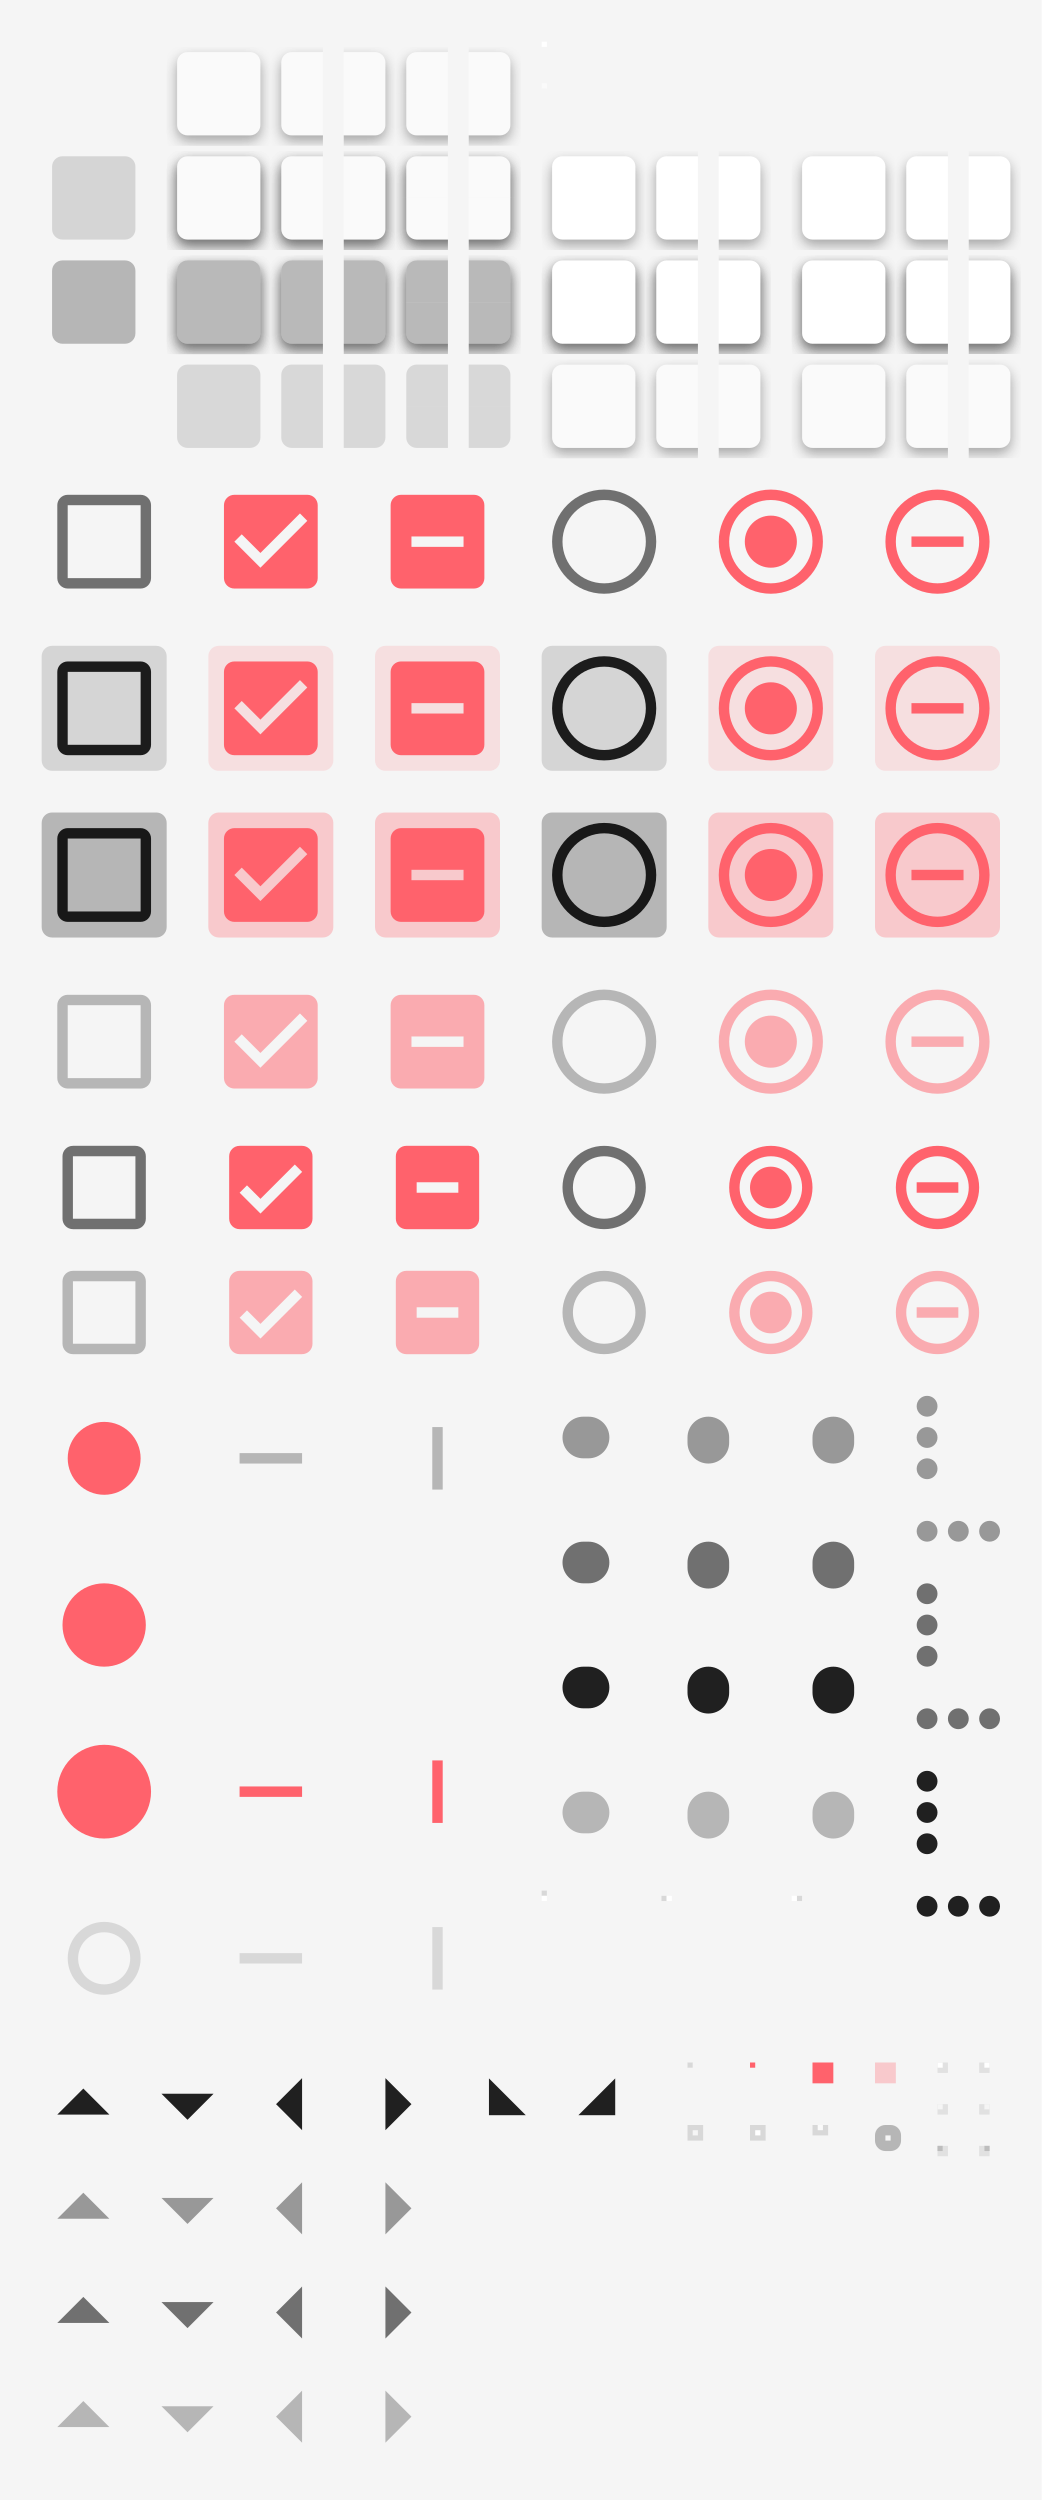
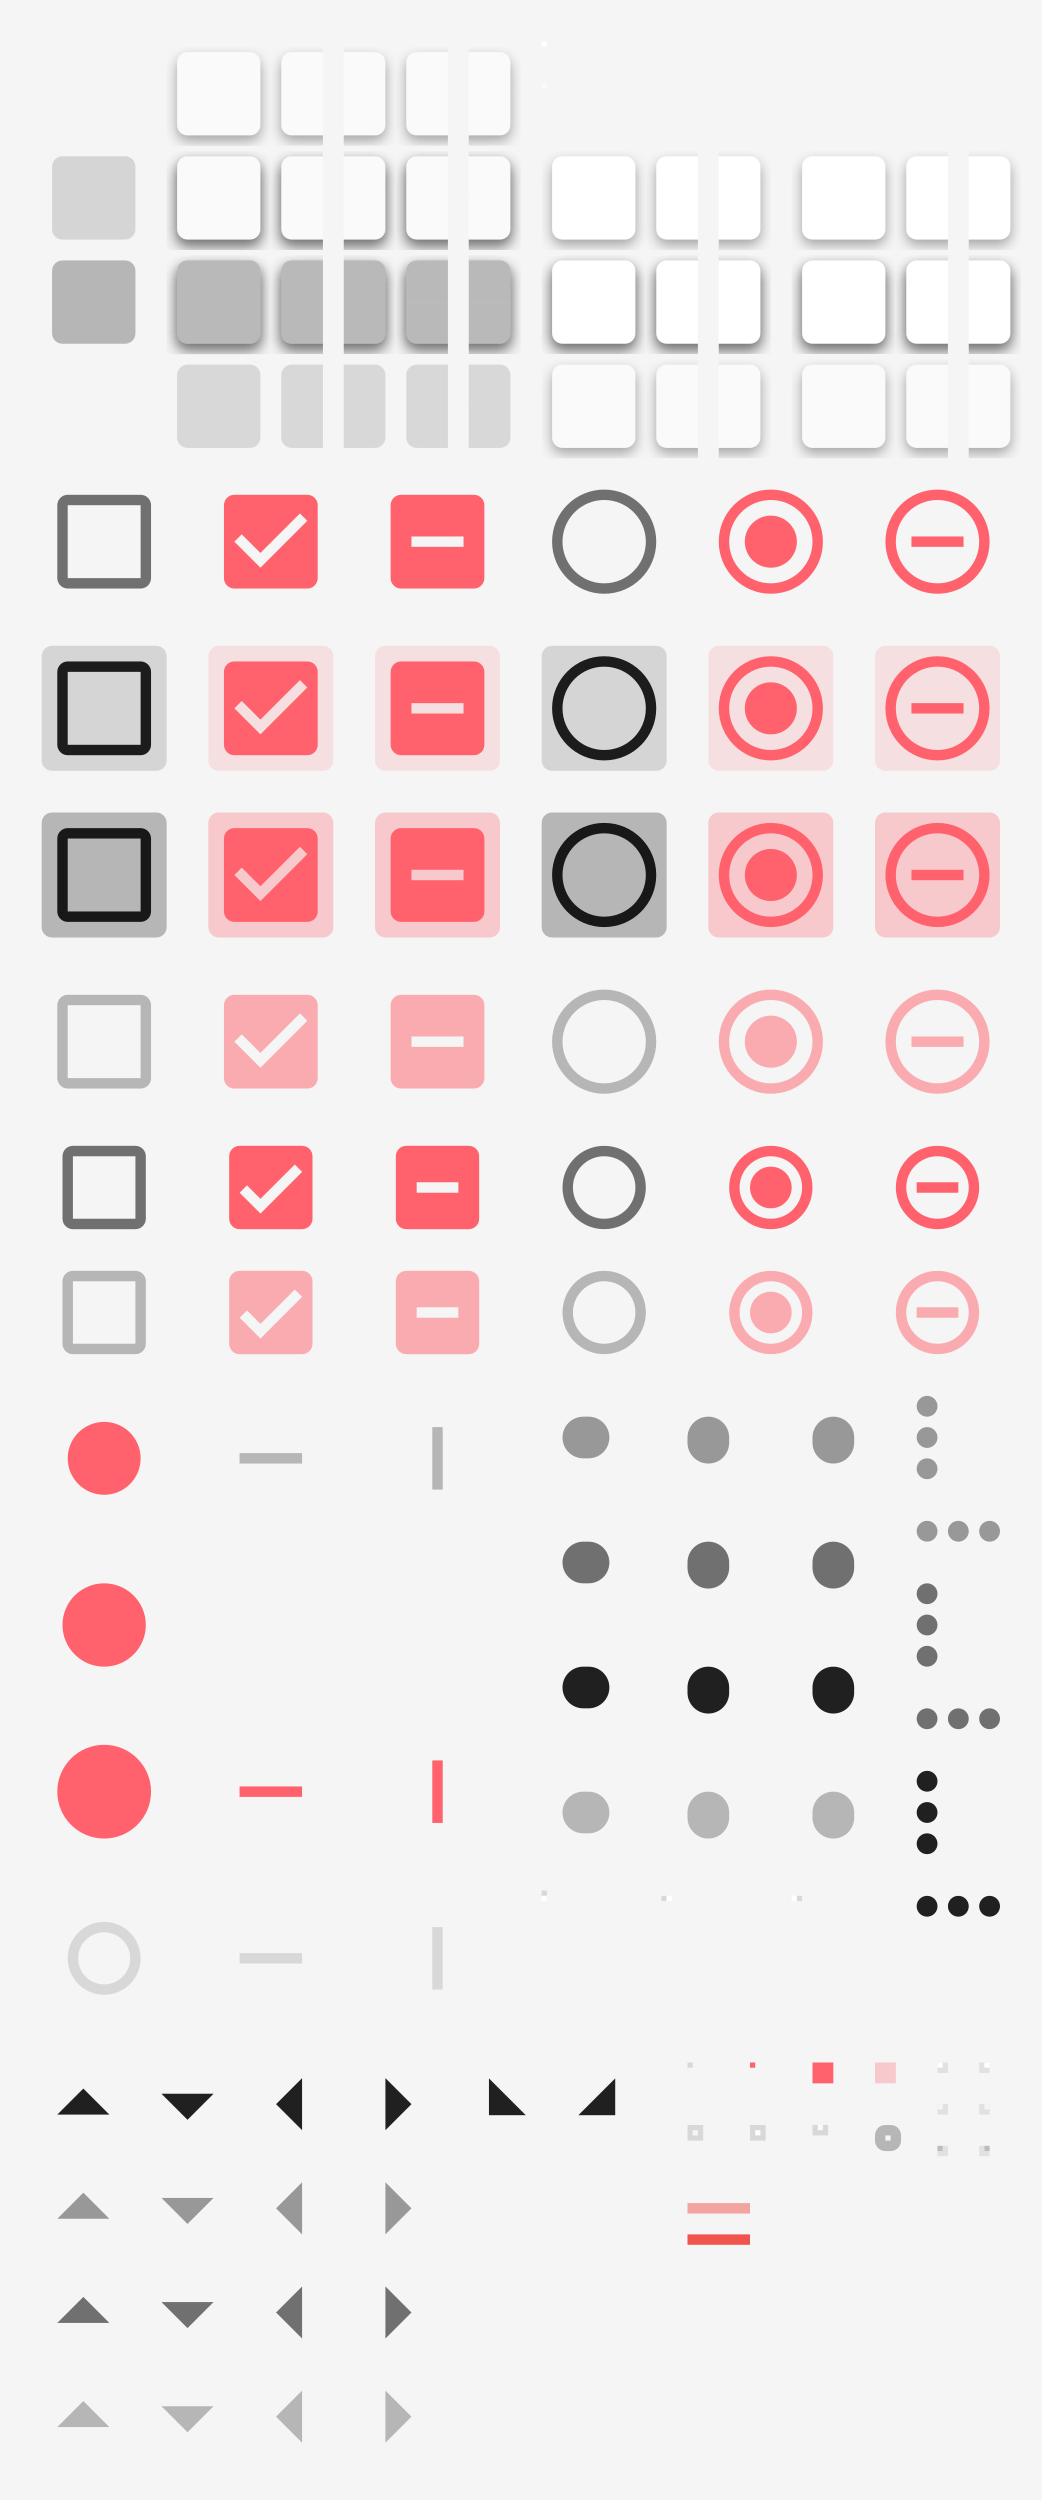
<svg xmlns="http://www.w3.org/2000/svg" xmlns:xlink="http://www.w3.org/1999/xlink" width="200" height="480" viewBox="0 0 200 480" version="1.1" id="svg571">
  <rect width="200" height="480" fill="url(#color-bg)" id="rect6" />
  <defs id="defs418">
    <linearGradient id="color-fg">
      <stop stop-color="#000000" stop-opacity="0.87" id="stop8" />
    </linearGradient>
    <linearGradient id="color-fg-disabled">
      <stop stop-color="#000000" stop-opacity="0.38" id="stop11" />
    </linearGradient>
    <linearGradient id="color-fg-secondary">
      <stop stop-color="#000000" stop-opacity="0.54" id="stop14" />
    </linearGradient>
    <linearGradient id="color-fg-secondary-disabled">
      <stop stop-color="#000000" stop-opacity="0.26" id="stop17" />
    </linearGradient>
    <linearGradient id="color-divider">
      <stop stop-color="#000000" stop-opacity="0.12" id="stop20" />
    </linearGradient>
    <linearGradient id="color-primary">
      <stop stop-color="#FF626C" id="stop23" />
    </linearGradient>
    <linearGradient id="color-accent">
      <stop stop-color="#FF626C" id="stop26" />
    </linearGradient>
    <linearGradient id="color-accent-insensitive">
      <stop stop-color="#FF626C" stop-opacity="0.5" id="stop29" />
    </linearGradient>
    <linearGradient id="color-bg">
      <stop stop-color="#F5F5F5" id="stop32" />
    </linearGradient>
    <linearGradient id="color-bg-lighter">
      <stop stop-color="#FAFAFA" id="stop35" />
    </linearGradient>
    <linearGradient id="color-base">
      <stop stop-color="#FFFFFF" id="stop38" />
    </linearGradient>
    <linearGradient id="color-base-alt">
      <stop stop-color="#FAFAFA" id="stop41" />
    </linearGradient>
    <linearGradient id="color-border">
      <stop stop-color="#000000" stop-opacity="0.12" id="stop44" />
    </linearGradient>
    <filter id="1" color-interpolation-filters="sRGB" x="0" y="0" width="1" height="1">
      <feFlood flood-color="#000000" flood-opacity="0.12" result="flood" id="feFlood47" />
      <feComposite operator="in" in="flood" in2="SourceGraphic" result="composite1" id="feComposite49" />
      <feGaussianBlur stdDeviation="1.5" in="composite1" result="blur" id="feGaussianBlur51" />
      <feOffset dx="0" dy="1" result="offset" id="feOffset53" />
      <feComposite in="SourceGraphic" in2="offset" result="fbSourceGraphic" id="feComposite55" />
      <feFlood flood-color="#000000" flood-opacity="0.24" result="flood" id="feFlood57" />
      <feComposite operator="in" in="flood" in2="fbSourceGraphic" result="composite1" id="feComposite59" />
      <feGaussianBlur stdDeviation="1" in="composite1" result="blur" id="feGaussianBlur61" />
      <feOffset dx="0" dy="1" result="offset" id="feOffset63" />
      <feComposite in="fbSourceGraphic" in2="offset" result="composite2" id="feComposite65" />
    </filter>
    <rect id="1x1" width="1" height="1" />
    <rect id="2x2" width="2" height="2" />
    <rect id="4x4" width="4" height="4" />
    <rect id="16x16" width="16" height="16" opacity="0" />
    <rect id="17x17" width="17" height="17" opacity="0" />
    <rect id="24x24" width="24" height="24" opacity="0" />
    <clipPath id="left">
      <rect width="10" height="20" id="rect74" />
    </clipPath>
    <clipPath id="right">
      <rect width="10" height="20" x="10" id="rect77" />
    </clipPath>
    <clipPath id="left-top">
      <rect width="10" height="10" id="rect80" />
    </clipPath>
    <clipPath id="left-bottom">
      <rect width="10" height="10" y="10" id="rect83" />
    </clipPath>
    <clipPath id="right-top">
      <rect width="10" height="10" x="10" id="rect86" />
    </clipPath>
    <clipPath id="right-bottom">
      <rect width="10" height="10" x="10" y="10" id="rect89" />
    </clipPath>
    <g id="base-box">
      <rect width="20" height="20" opacity="0" id="rect92" />
      <rect x="2" y="2" width="16" height="16" rx="2" ry="2" id="rect94" />
    </g>
    <use xlink:href="#base-box" id="base-flat-button" fill="url(#color-fg)" opacity="0" />
    <use xlink:href="#base-box" id="base-flat-button-hover" fill="url(#color-fg)" opacity="0.15" />
    <use xlink:href="#base-box" id="base-flat-button-active" fill="url(#color-fg)" opacity="0.3" />
    <use xlink:href="#base-box" id="base-flat-button-insensitive" fill="url(#color-fg)" opacity="0" />
    <use xlink:href="#base-box" id="base-button" fill="url(#color-bg-lighter)" filter="url(#1)" />
    <use xlink:href="#base-button" id="base-button-hover" filter="url(#1)" />
    <g id="base-button-active">
      <use xlink:href="#base-button-hover" id="use103" />
      <use xlink:href="#base-flat-button-active" id="use105" />
    </g>
    <use xlink:href="#base-box" id="base-button-insensitive" fill="url(#color-divider)" />
    <use xlink:href="#1x1" id="base-entry-background" fill="url(#color-base)" />
    <use xlink:href="#1x1" id="base-entry-background-insensitive" fill="url(#color-base-alt)" />
    <use xlink:href="#base-box" id="base-entry-box" fill="url(#color-base)" filter="url(#1)" />
    <use xlink:href="#base-entry-box" id="base-entry-box-active" filter="url(#1)" />
    <use xlink:href="#base-box" id="base-entry-box-insensitive" fill="url(#color-base-alt)" filter="url(#1)" />
    <rect id="background-fill" width="20" height="20" />
    <g id="base-entry">
      <use xlink:href="#background-fill" id="use115" />
      <use xlink:href="#base-entry-box" id="use117" />
    </g>
    <g id="base-entry-active">
      <use xlink:href="#background-fill" id="use120" />
      <use xlink:href="#base-entry-box-active" id="use122" />
    </g>
    <g id="base-entry-insensitive">
      <use xlink:href="#background-fill" id="use125" />
      <use xlink:href="#base-entry-box-insensitive" id="use127" />
    </g>
    <use clip-path="url(#left)" xlink:href="#base-button" id="base-combo-rtl-button" />
    <use clip-path="url(#left)" xlink:href="#base-button-hover" id="base-combo-rtl-button-hover" />
    <use clip-path="url(#left)" xlink:href="#base-button-active" id="base-combo-rtl-button-active" />
    <use clip-path="url(#left)" xlink:href="#base-button-insensitive" id="base-combo-rtl-button-insensitive" />
    <use clip-path="url(#right)" xlink:href="#base-button" id="base-combo-ltr-button" />
    <use clip-path="url(#right)" xlink:href="#base-button-hover" id="base-combo-ltr-button-hover" />
    <use clip-path="url(#right)" xlink:href="#base-button-active" id="base-combo-ltr-button-active" />
    <use clip-path="url(#right)" xlink:href="#base-button-insensitive" id="base-combo-ltr-button-insensitive" />
    <use clip-path="url(#left-top)" xlink:href="#base-button" id="base-spin-rtl-up" />
    <use clip-path="url(#left-top)" xlink:href="#base-button-hover" id="base-spin-rtl-up-hover" />
    <use clip-path="url(#left-top)" xlink:href="#base-button-active" id="base-spin-rtl-up-active" />
    <use clip-path="url(#left-top)" xlink:href="#base-button-insensitive" id="base-spin-rtl-up-insensitive" />
    <use clip-path="url(#left-bottom)" xlink:href="#base-button" id="base-spin-rtl-down" />
    <use clip-path="url(#left-bottom)" xlink:href="#base-button-hover" id="base-spin-rtl-down-hover" />
    <use clip-path="url(#left-bottom)" xlink:href="#base-button-active" id="base-spin-rtl-down-active" />
    <use clip-path="url(#left-bottom)" xlink:href="#base-button-insensitive" id="base-spin-rtl-down-insensitive" />
    <use clip-path="url(#right-top)" xlink:href="#base-button" id="base-spin-ltr-up" />
    <use clip-path="url(#right-top)" xlink:href="#base-button-hover" id="base-spin-ltr-up-hover" />
    <use clip-path="url(#right-top)" xlink:href="#base-button-active" id="base-spin-ltr-up-active" />
    <use clip-path="url(#right-top)" xlink:href="#base-button-insensitive" id="base-spin-ltr-up-insensitive" />
    <use clip-path="url(#right-bottom)" xlink:href="#base-button" id="base-spin-ltr-down" />
    <use clip-path="url(#right-bottom)" xlink:href="#base-button-hover" id="base-spin-ltr-down-hover" />
    <use clip-path="url(#right-bottom)" xlink:href="#base-button-active" id="base-spin-ltr-down-active" />
    <use clip-path="url(#right-bottom)" xlink:href="#base-button-insensitive" id="base-spin-ltr-down-insensitive" />
    <use clip-path="url(#left)" xlink:href="#base-entry" id="base-combo-ltr-entry" />
    <use clip-path="url(#left)" xlink:href="#base-entry-active" id="base-combo-ltr-entry-active" />
    <use clip-path="url(#left)" xlink:href="#base-entry-insensitive" id="base-combo-ltr-entry-insensitive" />
    <use clip-path="url(#right)" xlink:href="#base-entry" id="base-combo-rtl-entry" />
    <use clip-path="url(#right)" xlink:href="#base-entry-active" id="base-combo-rtl-entry-active" />
    <use clip-path="url(#right)" xlink:href="#base-entry-insensitive" id="base-combo-rtl-entry-insensitive" />
    <path id="checkbox-unchecked-path" d="M19 5v14H5V5h14m0-2H5c-1.1 0-2 .9-2 2v14c0 1.1.9 2 2 2h14c1.1 0 2-.9 2-2V5c0-1.1-.9-2-2-2z" />
    <path id="checkbox-checked-path" d="M19 3H5c-1.11 0-2 .9-2 2v14c0 1.1.89 2 2 2h14c1.11 0 2-.9 2-2V5c0-1.1-.89-2-2-2zm-9 14l-5-5 1.41-1.41L10 14.17l7.59-7.59L19 8l-9 9z" />
    <path id="checkbox-mixed-path" d="M19 3H5c-1.1 0-2 .9-2 2v14c0 1.1.9 2 2 2h14c1.1 0 2-.9 2-2V5c0-1.1-.9-2-2-2zm-2 10H7v-2h10v2z" />
    <path id="radio-unchecked-path" d="M12 2C6.48 2 2 6.48 2 12s4.48 10 10 10 10-4.48 10-10S17.52 2 12 2zm0 18c-4.42 0-8-3.58-8-8s3.58-8 8-8 8 3.58 8 8-3.58 8-8 8z" />
    <path id="radio-checked-path" d="M12 7c-2.76 0-5 2.24-5 5s2.24 5 5 5 5-2.24 5-5-2.24-5-5-5zm0-5C6.48 2 2 6.48 2 12s4.48 10 10 10 10-4.48 10-10S17.52 2 12 2zm0 18c-4.42 0-8-3.58-8-8s3.58-8 8-8 8 3.58 8 8-3.58 8-8 8z" />
    <path id="radio-mixed-path" d="m12 2c-5.52 0-10 4.48-10 10s4.48 10 10 10 10-4.48 10-10-4.48-10-10-10zm0 2c4.42 0 8 3.58 8 8s-3.58 8-8 8-8-3.58-8-8 3.58-8 8-8zm-5 7v2h10v-2h-10z" />
    <path id="menu-checkbox-unchecked-path" d="m2 0a2 2 0 0 0 -2 2v12a2 2 0 0 0 2 2h12a2 2 0 0 0 2 -2v-12a2 2 0 0 0 -2 -2h-12zm0 2h12v12h-12v-12z" />
    <path id="menu-checkbox-checked-path" d="m2 0a2 2 0 0 0 -2 2v12a2 2 0 0 0 2 2h12a2 2 0 0 0 2 -2v-12a2 2 0 0 0 -2 -2h-12zm10.6 3.59l1.41 1.41-8 8-4-4 1.41-1.41 2.59 2.59 6.59-6.59z" />
    <path id="menu-checkbox-mixed-path" d="m2 0a2 2 0 0 0 -2 2v12a2 2 0 0 0 2 2h12a2 2 0 0 0 2 -2v-12a2 2 0 0 0 -2 -2h-12zm2 7h8v2h-8v-2z" />
    <path id="menu-radio-unchecked-path" d="m8 0a8 8 0 0 0 -8 8 8 8 0 0 0 8 8 8 8 0 0 0 8 -8 8 8 0 0 0 -8 -8zm0 2a6 6 0 0 1 6 6 6 6 0 0 1 -6 6 6 6 0 0 1 -6 -6 6 6 0 0 1 6 -6z" />
    <path id="menu-radio-checked-path" d="m8 0a8 8 0 0 0 -8 8 8 8 0 0 0 8 8 8 8 0 0 0 8 -8 8 8 0 0 0 -8 -8zm0 2a6 6 0 0 1 6 6 6 6 0 0 1 -6 6 6 6 0 0 1 -6 -6 6 6 0 0 1 6 -6zm0 2a4 4 0 0 0 -4 4 4 4 0 0 0 4 4 4 4 0 0 0 4 -4 4 4 0 0 0 -4 -4z" />
    <path id="menu-radio-mixed-path" d="m8 0a8 8 0 0 0 -8 8 8 8 0 0 0 8 8 8 8 0 0 0 8 -8 8 8 0 0 0 -8 -8zm0 2a6 6 0 0 1 6 6 6 6 0 0 1 -6 6 6 6 0 0 1 -6 -6 6 6 0 0 1 6 -6zm-4 5v2h8v-2h-8z" />
    <rect id="button-fill" width="24" height="24" rx="2" ry="2" />
    <g id="base-checkbox-unchecked">
      <use xlink:href="#button-fill" opacity="0" id="use173" />
      <use xlink:href="#checkbox-unchecked-path" id="use175" />
    </g>
    <g id="base-checkbox-unchecked-hover">
      <use xlink:href="#button-fill" opacity="0.15" id="use178" />
      <use xlink:href="#checkbox-unchecked-path" id="use180" />
    </g>
    <g id="base-checkbox-unchecked-active">
      <use xlink:href="#button-fill" opacity="0.3" id="use183" />
      <use xlink:href="#checkbox-unchecked-path" id="use185" />
    </g>
    <g id="base-checkbox-checked">
      <use xlink:href="#button-fill" opacity="0" id="use188" />
      <use xlink:href="#checkbox-checked-path" id="use190" />
    </g>
    <g id="base-checkbox-checked-hover">
      <use xlink:href="#button-fill" opacity="0.15" id="use193" />
      <use xlink:href="#checkbox-checked-path" id="use195" />
    </g>
    <g id="base-checkbox-checked-active">
      <use xlink:href="#button-fill" opacity="0.3" id="use198" />
      <use xlink:href="#checkbox-checked-path" id="use200" />
    </g>
    <g id="base-checkbox-mixed">
      <use xlink:href="#button-fill" opacity="0" id="use203" />
      <use xlink:href="#checkbox-mixed-path" id="use205" />
    </g>
    <g id="base-checkbox-mixed-hover">
      <use xlink:href="#button-fill" opacity="0.15" id="use208" />
      <use xlink:href="#checkbox-mixed-path" id="use210" />
    </g>
    <g id="base-checkbox-mixed-active">
      <use xlink:href="#button-fill" opacity="0.3" id="use213" />
      <use xlink:href="#checkbox-mixed-path" id="use215" />
    </g>
    <g id="base-radio-unchecked">
      <use xlink:href="#button-fill" opacity="0" id="use218" />
      <use xlink:href="#radio-unchecked-path" id="use220" />
    </g>
    <g id="base-radio-unchecked-hover">
      <use xlink:href="#button-fill" opacity="0.15" id="use223" />
      <use xlink:href="#radio-unchecked-path" id="use225" />
    </g>
    <g id="base-radio-unchecked-active">
      <use xlink:href="#button-fill" opacity="0.3" id="use228" />
      <use xlink:href="#radio-unchecked-path" id="use230" />
    </g>
    <g id="base-radio-checked">
      <use xlink:href="#button-fill" opacity="0" id="use233" />
      <use xlink:href="#radio-checked-path" id="use235" />
    </g>
    <g id="base-radio-checked-hover">
      <use xlink:href="#button-fill" opacity="0.15" id="use238" />
      <use xlink:href="#radio-checked-path" id="use240" />
    </g>
    <g id="base-radio-checked-active">
      <use xlink:href="#button-fill" opacity="0.3" id="use243" />
      <use xlink:href="#radio-checked-path" id="use245" />
    </g>
    <g id="base-radio-mixed">
      <use xlink:href="#button-fill" opacity="0" id="use248" />
      <use xlink:href="#radio-mixed-path" id="use250" />
    </g>
    <g id="base-radio-mixed-hover">
      <use xlink:href="#button-fill" opacity="0.15" id="use253" />
      <use xlink:href="#radio-mixed-path" id="use255" />
    </g>
    <g id="base-radio-mixed-active">
      <use xlink:href="#button-fill" opacity="0.3" id="use258" />
      <use xlink:href="#radio-mixed-path" id="use260" />
    </g>
    <g id="base-menu-checkbox-unchecked">
      <use xlink:href="#16x16" id="use263" />
      <use xlink:href="#menu-checkbox-unchecked-path" id="use265" />
    </g>
    <g id="base-menu-checkbox-checked">
      <use xlink:href="#16x16" id="use268" />
      <use xlink:href="#menu-checkbox-checked-path" id="use270" />
    </g>
    <g id="base-menu-checkbox-mixed">
      <use xlink:href="#16x16" id="use273" />
      <use xlink:href="#menu-checkbox-mixed-path" id="use275" />
    </g>
    <g id="base-menu-radio-unchecked">
      <use xlink:href="#16x16" id="use278" />
      <use xlink:href="#menu-radio-unchecked-path" id="use280" />
    </g>
    <g id="base-menu-radio-checked">
      <use xlink:href="#16x16" id="use283" />
      <use xlink:href="#menu-radio-checked-path" id="use285" />
    </g>
    <g id="base-menu-radio-mixed">
      <use xlink:href="#16x16" id="use288" />
      <use xlink:href="#menu-radio-mixed-path" id="use290" />
    </g>
    <g id="base-scale-slider">
      <use xlink:href="#24x24" id="use293" />
      <circle cx="12" cy="12" r="7" fill="url(#color-accent)" id="circle295" />
    </g>
    <g id="base-scale-slider-hover">
      <use xlink:href="#24x24" id="use298" />
      <circle cx="12" cy="12" r="8" fill="url(#color-accent)" id="circle300" />
    </g>
    <g id="base-scale-slider-active">
      <use xlink:href="#24x24" id="use303" />
      <circle cx="12" cy="12" r="9" fill="url(#color-accent)" id="circle305" />
    </g>
    <g id="base-scale-slider-insensitive">
      <use xlink:href="#24x24" id="use308" />
      <circle cx="12" cy="12" r="7" fill="url(#color-bg)" id="circle310" />
      <circle cx="12" cy="12" r="6" fill="none" stroke="url(#color-divider)" stroke-width="2" id="circle312" />
    </g>
    <g id="base-scale-horz-trough">
      <use xlink:href="#24x24" id="use315" />
      <rect width="12" height="2" x="6" y="11" id="rect317" />
    </g>
    <g id="base-scale-vert-trough">
      <use xlink:href="#24x24" id="use320" />
      <rect width="2" height="12" x="11" y="6" id="rect322" />
    </g>
    <g id="base-scrollbar-horz-slider">
      <use xlink:href="#17x17" y="-1" id="use325" />
      <rect width="9" height="8" x="4" y="4" ry="4" id="rect327" />
    </g>
    <g id="base-scrollbar-horz-trough">
      <use xlink:href="#base-border" y="-1" id="use330" />
      <use xlink:href="#base-entry-background" id="use332" />
    </g>
    <use xlink:href="#base-scrollbar-horz-slider" id="base-scrollbar-vert-ltr-slider" transform="rotate(-90 8.5 8.5)" />
    <use xlink:href="#base-scrollbar-horz-trough" id="base-scrollbar-vert-ltr-trough" transform="rotate(-90 0.5 0.5)" />
    <use xlink:href="#base-scrollbar-horz-slider" id="base-scrollbar-vert-rtl-slider" transform="rotate(90 8 8)" />
    <use xlink:href="#base-scrollbar-horz-trough" id="base-scrollbar-vert-rtl-trough" transform="rotate(90 0.5 0.5)" />
    <g id="base-handle-horz">
      <circle cx="2" cy="2" r="2" id="circle339" />
      <circle cx="8" cy="2" r="2" id="circle341" />
      <circle cx="14" cy="2" r="2" id="circle343" />
    </g>
    <use xlink:href="#base-handle-horz" id="base-handle-vert" transform="rotate(90 2 2)" />
    <path id="pan-path" d="M 13,6 8,11 3,6 Z" />
    <g id="base-pan-down">
      <use xlink:href="#16x16" id="use348" />
      <use xlink:href="#pan-path" id="use350" />
    </g>
    <g id="base-pan-up">
      <use xlink:href="#16x16" id="use353" />
      <use xlink:href="#pan-path" transform="rotate(180 8 8)" id="use355" />
    </g>
    <g id="base-pan-left">
      <use xlink:href="#16x16" id="use358" />
      <use xlink:href="#pan-path" transform="rotate(90 8 8)" id="use360" />
    </g>
    <g id="base-pan-right">
      <use xlink:href="#16x16" id="use363" />
      <use xlink:href="#pan-path" transform="rotate(-90 8 8)" id="use365" />
    </g>
    <g id="base-pan-left-semi">
      <use xlink:href="#16x16" id="use368" />
      <use xlink:href="#pan-path" transform="rotate(45 8 8)" id="use370" />
    </g>
    <g id="base-pan-right-semi">
      <use xlink:href="#16x16" id="use373" />
      <use xlink:href="#pan-path" transform="rotate(-45 8 8)" id="use375" />
    </g>
    <use xlink:href="#1x1" id="base-border" fill="url(#color-border)" />
    <use xlink:href="#1x1" id="base-tab" fill="url(#color-primary)" />
    <use xlink:href="#4x4" id="base-progressbar-progress" fill="url(#color-primary)" />
    <g id="base-progressbar-trough">
      <use xlink:href="#4x4" fill="url(#color-bg)" id="use381" />
      <use xlink:href="#base-progressbar-progress" opacity="0.3" id="use383" />
    </g>
    <rect id="base-frame" x="0.5" y="0.5" width="2" height="2" fill="none" stroke="url(#color-border)" stroke-width="1" />
    <g id="base-frame-notebook">
      <rect width="3" height="3" fill="url(#color-border)" id="rect387" />
      <use xlink:href="#1x1" x="1" y="1" fill="url(#color-base)" id="use389" />
    </g>
    <g id="base-frame-inline">
      <rect width="3" height="2" fill="url(#color-border)" id="rect392" />
      <use xlink:href="#1x1" x="1" fill="url(#color-base-alt)" id="use394" />
    </g>
    <rect id="base-focus" x="1" y="1" width="3" height="3" rx="1" ry="1" fill="none" stroke="url(#color-fg)" stroke-width="2" opacity="0.3" />
    <g id="base-treeview-ltr-button">
      <use xlink:href="#2x2" fill="url(#color-base)" id="use398" />
      <use xlink:href="#2x2" fill="url(#color-border)" id="use400" />
      <use xlink:href="#1x1" fill="url(#color-base)" id="use402" />
    </g>
    <g id="base-treeview-ltr-button-hover">
      <use xlink:href="#base-treeview-ltr-button" id="use405" />
      <use xlink:href="#1x1" fill="url(#color-fg)" opacity="0.05" id="use407" />
    </g>
    <g id="base-treeview-ltr-button-active">
      <use xlink:href="#base-treeview-ltr-button" id="use410" />
      <use xlink:href="#1x1" fill="url(#color-fg)" opacity="0.3" id="use412" />
    </g>
    <use xlink:href="#base-treeview-ltr-button" id="base-treeview-rtl-button" transform="scale(-1 1)" />
    <use xlink:href="#base-treeview-ltr-button-hover" id="base-treeview-rtl-button-hover" transform="scale(-1 1)" />
    <use xlink:href="#base-treeview-ltr-button-active" id="base-treeview-rtl-button-active" transform="scale(-1 1)" />
    <linearGradient xlink:href="#color-bg" id="linearGradient1380" />
    <linearGradient xlink:href="#color-bg" id="linearGradient1382" />
    <linearGradient xlink:href="#color-bg" id="linearGradient1384" />
    <linearGradient xlink:href="#color-bg" id="linearGradient1386" />
    <linearGradient xlink:href="#color-bg" id="linearGradient1388" />
    <linearGradient xlink:href="#color-bg" id="linearGradient1390" />
    <linearGradient xlink:href="#color-bg" id="linearGradient1392" />
    <linearGradient xlink:href="#color-bg" id="linearGradient1394" />
    <linearGradient xlink:href="#color-bg" id="linearGradient1396" />
  </defs>
  <use x="8" y="8" xlink:href="#base-flat-button" id="flat-button" />
  <use x="8" y="28" xlink:href="#base-flat-button-hover" id="flat-button-hover" />
  <use x="8" y="48" xlink:href="#base-flat-button-active" id="flat-button-active" />
  <use x="8" y="68" xlink:href="#base-flat-button-insensitive" id="flat-button-insensitive" />
  <use x="32" y="8" xlink:href="#base-button" id="button" />
  <use x="32" y="28" xlink:href="#base-button-hover" id="button-hover" />
  <use x="32" y="48" xlink:href="#base-button-active" id="button-active" />
  <use x="32" y="68" xlink:href="#base-button-insensitive" id="button-insensitive" />
  <use x="52" y="8" xlink:href="#base-combo-rtl-button" id="combo-rtl-button" />
  <use x="52" y="28" xlink:href="#base-combo-rtl-button-hover" id="combo-rtl-button-hover" />
  <use x="52" y="48" xlink:href="#base-combo-rtl-button-active" id="combo-rtl-button-active" />
  <use x="52" y="68" xlink:href="#base-combo-rtl-button-insensitive" id="combo-rtl-button-insensitive" />
  <use x="56" y="8" xlink:href="#base-combo-ltr-button" id="combo-ltr-button" />
  <use x="56" y="28" xlink:href="#base-combo-ltr-button-hover" id="combo-ltr-button-hover" />
  <use x="56" y="48" xlink:href="#base-combo-ltr-button-active" id="combo-ltr-button-active" />
  <use x="56" y="68" xlink:href="#base-combo-ltr-button-insensitive" id="combo-ltr-button-insensitive" />
  <use x="76" y="8" xlink:href="#base-spin-rtl-up" id="spin-rtl-up" />
  <use x="76" y="28" xlink:href="#base-spin-rtl-up-hover" id="spin-rtl-up-hover" />
  <use x="76" y="48" xlink:href="#base-spin-rtl-up-active" id="spin-rtl-up-active" />
  <use x="76" y="68" xlink:href="#base-spin-rtl-up-insensitive" id="spin-rtl-up-insensitive" />
  <use x="76" y="8" xlink:href="#base-spin-rtl-down" id="spin-rtl-down" />
  <use x="76" y="28" xlink:href="#base-spin-rtl-down-hover" id="spin-rtl-down-hover" />
  <use x="76" y="48" xlink:href="#base-spin-rtl-down-active" id="spin-rtl-down-active" />
  <use x="76" y="68" xlink:href="#base-spin-rtl-down-insensitive" id="spin-rtl-down-insensitive" />
  <use x="80" y="8" xlink:href="#base-spin-ltr-up" id="spin-ltr-up" />
  <use x="80" y="28" xlink:href="#base-spin-ltr-up-hover" id="spin-ltr-up-hover" />
  <use x="80" y="48" xlink:href="#base-spin-ltr-up-active" id="spin-ltr-up-active" />
  <use x="80" y="68" xlink:href="#base-spin-ltr-up-insensitive" id="spin-ltr-up-insensitive" />
  <use x="80" y="8" xlink:href="#base-spin-ltr-down" id="spin-ltr-down" />
  <use x="80" y="28" xlink:href="#base-spin-ltr-down-hover" id="spin-ltr-down-hover" />
  <use x="80" y="48" xlink:href="#base-spin-ltr-down-active" id="spin-ltr-down-active" />
  <use x="80" y="68" xlink:href="#base-spin-ltr-down-insensitive" id="spin-ltr-down-insensitive" />
  <use x="104" y="8" xlink:href="#base-entry-background" id="entry-background" />
  <use x="104" y="16" xlink:href="#base-entry-background-insensitive" id="entry-background-insensitive" />
  <use x="104" y="28" xlink:href="#base-entry" fill="url(#color-bg)" id="entry" />
  <use x="104" y="48" xlink:href="#base-entry-active" fill="url(#color-bg)" id="entry-active" />
  <use x="104" y="68" xlink:href="#base-entry-insensitive" fill="url(#color-bg)" id="entry-insensitive" />
  <use x="124" y="28" xlink:href="#base-combo-ltr-entry" fill="url(#color-bg)" id="combo-ltr-entry" />
  <use x="124" y="48" xlink:href="#base-combo-ltr-entry-active" fill="url(#color-bg)" id="combo-ltr-entry-active" />
  <use x="124" y="68" xlink:href="#base-combo-ltr-entry-insensitive" fill="url(#color-bg)" id="combo-ltr-entry-insensitive" />
  <use x="128" y="28" xlink:href="#base-combo-rtl-entry" fill="url(#color-bg)" id="combo-rtl-entry" />
  <use x="128" y="48" xlink:href="#base-combo-rtl-entry-active" fill="url(#color-bg)" id="combo-rtl-entry-active" />
  <use x="128" y="68" xlink:href="#base-combo-rtl-entry-insensitive" fill="url(#color-bg)" id="combo-rtl-entry-insensitive" />
  <use x="152" y="28" xlink:href="#base-entry" fill="url(#color-base)" id="notebook-entry" style="fill-opacity:1;fill:url(#linearGradient1396)" />
  <use x="152" y="48" xlink:href="#base-entry-active" fill="url(#color-base)" id="notebook-entry-active" style="fill-opacity:1;fill:url(#linearGradient1390)" />
  <use x="152" y="68" xlink:href="#base-entry-insensitive" fill="url(#color-base)" id="notebook-entry-insensitive" style="fill-opacity:1;fill:url(#linearGradient1384)" />
  <use x="172" y="28" xlink:href="#base-combo-ltr-entry" fill="url(#color-base)" id="notebook-combo-ltr-entry" style="fill-opacity:1;fill:url(#linearGradient1394)" />
  <use x="172" y="48" xlink:href="#base-combo-ltr-entry-active" fill="url(#color-base)" id="notebook-combo-ltr-entry-active" style="fill-opacity:1;fill:url(#linearGradient1388)" />
  <use x="172" y="68" xlink:href="#base-combo-ltr-entry-insensitive" fill="url(#color-base)" id="notebook-combo-ltr-entry-insensitive" style="fill-opacity:1;fill:url(#linearGradient1382)" />
  <use x="176" y="28" xlink:href="#base-combo-rtl-entry" fill="url(#color-base)" id="notebook-combo-rtl-entry" style="fill-opacity:1;fill:url(#linearGradient1392)" />
  <use x="176" y="48" xlink:href="#base-combo-rtl-entry-active" fill="url(#color-base)" id="notebook-combo-rtl-entry-active" style="fill-opacity:1;fill:url(#linearGradient1386)" />
  <use x="176" y="68" xlink:href="#base-combo-rtl-entry-insensitive" fill="url(#color-base)" id="notebook-combo-rtl-entry-insensitive" style="fill-opacity:1;fill:url(#linearGradient1380)" />
  <use x="8" y="92" xlink:href="#base-checkbox-unchecked" fill="url(#color-fg-secondary)" id="checkbox-unchecked" />
  <use x="8" y="124" xlink:href="#base-checkbox-unchecked-hover" fill="url(#color-fg)" id="checkbox-unchecked-hover" />
  <use x="8" y="156" xlink:href="#base-checkbox-unchecked-active" fill="url(#color-fg)" id="checkbox-unchecked-active" />
  <use x="8" y="188" xlink:href="#base-checkbox-unchecked" fill="url(#color-fg-secondary-disabled)" id="checkbox-unchecked-insensitive" />
  <use x="40" y="92" xlink:href="#base-checkbox-checked" fill="url(#color-accent)" id="checkbox-checked" />
  <use x="40" y="124" xlink:href="#base-checkbox-checked-hover" fill="url(#color-accent)" id="checkbox-checked-hover" />
  <use x="40" y="156" xlink:href="#base-checkbox-checked-active" fill="url(#color-accent)" id="checkbox-checked-active" />
  <use x="40" y="188" xlink:href="#base-checkbox-checked" fill="url(#color-accent-insensitive)" id="checkbox-checked-insensitive" />
  <use x="72" y="92" xlink:href="#base-checkbox-mixed" fill="url(#color-accent)" id="checkbox-mixed" />
  <use x="72" y="124" xlink:href="#base-checkbox-mixed-hover" fill="url(#color-accent)" id="checkbox-mixed-hover" />
  <use x="72" y="156" xlink:href="#base-checkbox-mixed-active" fill="url(#color-accent)" id="checkbox-mixed-active" />
  <use x="72" y="188" xlink:href="#base-checkbox-mixed" fill="url(#color-accent-insensitive)" id="checkbox-mixed-insensitive" />
  <use x="104" y="92" xlink:href="#base-radio-unchecked" fill="url(#color-fg-secondary)" id="radio-unchecked" />
  <use x="104" y="124" xlink:href="#base-radio-unchecked-hover" fill="url(#color-fg)" id="radio-unchecked-hover" />
  <use x="104" y="156" xlink:href="#base-radio-unchecked-active" fill="url(#color-fg)" id="radio-unchecked-active" />
  <use x="104" y="188" xlink:href="#base-radio-unchecked" fill="url(#color-fg-secondary-disabled)" id="radio-unchecked-insensitive" />
  <use x="136" y="92" xlink:href="#base-radio-checked" fill="url(#color-accent)" id="radio-checked" />
  <use x="136" y="124" xlink:href="#base-radio-checked-hover" fill="url(#color-accent)" id="radio-checked-hover" />
  <use x="136" y="156" xlink:href="#base-radio-checked-active" fill="url(#color-accent)" id="radio-checked-active" />
  <use x="136" y="188" xlink:href="#base-radio-checked" fill="url(#color-accent-insensitive)" id="radio-checked-insensitive" />
  <use x="168" y="92" xlink:href="#base-radio-mixed" fill="url(#color-accent)" id="radio-mixed" />
  <use x="168" y="124" xlink:href="#base-radio-mixed-hover" fill="url(#color-accent)" id="radio-mixed-hover" />
  <use x="168" y="156" xlink:href="#base-radio-mixed-active" fill="url(#color-accent)" id="radio-mixed-active" />
  <use x="168" y="188" xlink:href="#base-radio-mixed" fill="url(#color-accent-insensitive)" id="radio-mixed-insensitive" />
  <use x="12" y="220" xlink:href="#base-menu-checkbox-unchecked" fill="url(#color-fg-secondary)" id="menu-checkbox-unchecked" />
  <use x="12" y="244" xlink:href="#base-menu-checkbox-unchecked" fill="url(#color-fg-secondary-disabled)" id="menu-checkbox-unchecked-insensitive" />
  <use x="44" y="220" xlink:href="#base-menu-checkbox-checked" fill="url(#color-accent)" id="menu-checkbox-checked" />
  <use x="44" y="244" xlink:href="#base-menu-checkbox-checked" fill="url(#color-accent-insensitive)" id="menu-checkbox-checked-insensitive" />
  <use x="76" y="220" xlink:href="#base-menu-checkbox-mixed" fill="url(#color-accent)" id="menu-checkbox-mixed" />
  <use x="76" y="244" xlink:href="#base-menu-checkbox-mixed" fill="url(#color-accent-insensitive)" id="menu-checkbox-mixed-insensitive" />
  <use x="108" y="220" xlink:href="#base-menu-radio-unchecked" fill="url(#color-fg-secondary)" id="menu-radio-unchecked" />
  <use x="108" y="244" xlink:href="#base-menu-radio-unchecked" fill="url(#color-fg-secondary-disabled)" id="menu-radio-unchecked-insensitive" />
  <use x="140" y="220" xlink:href="#base-menu-radio-checked" fill="url(#color-accent)" id="menu-radio-checked" />
  <use x="140" y="244" xlink:href="#base-menu-radio-checked" fill="url(#color-accent-insensitive)" id="menu-radio-checked-insensitive" />
  <use x="172" y="220" xlink:href="#base-menu-radio-mixed" fill="url(#color-accent)" id="menu-radio-mixed" />
  <use x="172" y="244" xlink:href="#base-menu-radio-mixed" fill="url(#color-accent-insensitive)" id="menu-radio-mixed-insensitive" />
  <use x="8" y="268" xlink:href="#base-scale-slider" id="scale-slider" />
  <use x="8" y="300" xlink:href="#base-scale-slider-hover" id="scale-slider-hover" />
  <use x="8" y="332" xlink:href="#base-scale-slider-active" id="scale-slider-active" />
  <use x="8" y="364" xlink:href="#base-scale-slider-insensitive" id="scale-slider-insensitive" />
  <use x="40" y="268" xlink:href="#base-scale-horz-trough" fill="url(#color-fg-secondary-disabled)" id="scale-horz-trough" />
  <use x="40" y="332" xlink:href="#base-scale-horz-trough" fill="url(#color-accent)" id="scale-horz-trough-active" />
  <use x="40" y="364" xlink:href="#base-scale-horz-trough" fill="url(#color-divider)" id="scale-horz-trough-insensitive" />
  <use x="72" y="268" xlink:href="#base-scale-vert-trough" fill="url(#color-fg-secondary-disabled)" id="scale-vert-trough" />
  <use x="72" y="332" xlink:href="#base-scale-vert-trough" fill="url(#color-accent)" id="scale-vert-trough-active" />
  <use x="72" y="364" xlink:href="#base-scale-vert-trough" fill="url(#color-divider)" id="scale-vert-trough-insensitive" />
  <use x="104" y="268" xlink:href="#base-scrollbar-horz-slider" fill="url(#color-fg-disabled)" id="scrollbar-horz-slider" />
  <use x="104" y="292" xlink:href="#base-scrollbar-horz-slider" fill="url(#color-fg-secondary)" id="scrollbar-horz-slider-hover" />
  <use x="104" y="316" xlink:href="#base-scrollbar-horz-slider" fill="url(#color-fg)" id="scrollbar-horz-slider-active" />
  <use x="104" y="340" xlink:href="#base-scrollbar-horz-slider" fill="url(#color-fg-secondary-disabled)" id="scrollbar-horz-slider-insensitive" />
  <use x="104" y="364" xlink:href="#base-scrollbar-horz-trough" id="scrollbar-horz-trough" />
  <use x="128" y="268" xlink:href="#base-scrollbar-vert-ltr-slider" fill="url(#color-fg-disabled)" id="scrollbar-vert-ltr-slider" />
  <use x="128" y="292" xlink:href="#base-scrollbar-vert-ltr-slider" fill="url(#color-fg-secondary)" id="scrollbar-vert-ltr-slider-hover" />
  <use x="128" y="316" xlink:href="#base-scrollbar-vert-ltr-slider" fill="url(#color-fg)" id="scrollbar-vert-ltr-slider-active" />
  <use x="128" y="340" xlink:href="#base-scrollbar-vert-ltr-slider" fill="url(#color-fg-secondary-disabled)" id="scrollbar-vert-ltr-slider-insensitive" />
  <use x="128" y="364" xlink:href="#base-scrollbar-vert-ltr-trough" id="scrollbar-vert-ltr-trough" />
  <use x="152" y="268" xlink:href="#base-scrollbar-vert-rtl-slider" fill="url(#color-fg-disabled)" id="scrollbar-vert-rtl-slider" />
  <use x="152" y="292" xlink:href="#base-scrollbar-vert-rtl-slider" fill="url(#color-fg-secondary)" id="scrollbar-vert-rtl-slider-hover" />
  <use x="152" y="316" xlink:href="#base-scrollbar-vert-rtl-slider" fill="url(#color-fg)" id="scrollbar-vert-rtl-slider-active" />
  <use x="152" y="340" xlink:href="#base-scrollbar-vert-rtl-slider" fill="url(#color-fg-secondary-disabled)" id="scrollbar-vert-rtl-slider-insensitive" />
  <use x="152" y="364" xlink:href="#base-scrollbar-vert-rtl-trough" id="scrollbar-vert-rtl-trough" />
  <use x="176" y="292" xlink:href="#base-handle-horz" fill="url(#color-fg-disabled)" id="handle-horz" />
  <use x="176" y="328" xlink:href="#base-handle-horz" fill="url(#color-fg-secondary)" id="handle-horz-hover" />
  <use x="176" y="364" xlink:href="#base-handle-horz" fill="url(#color-fg)" id="handle-horz-active" />
  <use x="176" y="268" xlink:href="#base-handle-vert" fill="url(#color-fg-disabled)" id="handle-vert" />
  <use x="176" y="304" xlink:href="#base-handle-vert" fill="url(#color-fg-secondary)" id="handle-vert-hover" />
  <use x="176" y="340" xlink:href="#base-handle-vert" fill="url(#color-fg)" id="handle-vert-active" />
  <use x="8" y="396" xlink:href="#base-pan-up" fill="url(#color-fg)" id="pan-up" />
  <use x="8" y="416" xlink:href="#base-pan-up" fill="url(#color-fg-disabled)" id="pan-up-insensitive" />
  <use x="8" y="436" xlink:href="#base-pan-up" fill="url(#color-fg-secondary)" id="pan-up-alt" />
  <use x="8" y="456" xlink:href="#base-pan-up" fill="url(#color-fg-secondary-disabled)" id="pan-up-alt-insensitive" />
  <use x="28" y="396" xlink:href="#base-pan-down" fill="url(#color-fg)" id="pan-down" />
  <use x="28" y="416" xlink:href="#base-pan-down" fill="url(#color-fg-disabled)" id="pan-down-insensitive" />
  <use x="28" y="436" xlink:href="#base-pan-down" fill="url(#color-fg-secondary)" id="pan-down-alt" />
  <use x="28" y="456" xlink:href="#base-pan-down" fill="url(#color-fg-secondary-disabled)" id="pan-down-alt-insensitive" />
  <use x="48" y="396" xlink:href="#base-pan-left" fill="url(#color-fg)" id="pan-left" />
  <use x="48" y="416" xlink:href="#base-pan-left" fill="url(#color-fg-disabled)" id="pan-left-insensitive" />
  <use x="48" y="436" xlink:href="#base-pan-left" fill="url(#color-fg-secondary)" id="pan-left-alt" />
  <use x="48" y="456" xlink:href="#base-pan-left" fill="url(#color-fg-secondary-disabled)" id="pan-left-alt-insensitive" />
  <use x="68" y="396" xlink:href="#base-pan-right" fill="url(#color-fg)" id="pan-right" />
  <use x="68" y="416" xlink:href="#base-pan-right" fill="url(#color-fg-disabled)" id="pan-right-insensitive" />
  <use x="68" y="436" xlink:href="#base-pan-right" fill="url(#color-fg-secondary)" id="pan-right-alt" />
  <use x="68" y="456" xlink:href="#base-pan-right" fill="url(#color-fg-secondary-disabled)" id="pan-right-alt-insensitive" />
  <use x="88" y="396" xlink:href="#base-pan-left-semi" fill="url(#color-fg)" id="pan-left-semi" />
  <use x="108" y="396" xlink:href="#base-pan-right-semi" fill="url(#color-fg)" id="pan-right-semi" />
  <use x="132" y="396" xlink:href="#base-border" id="border" />
  <use x="144" y="396" xlink:href="#base-tab" id="tab" />
  <use x="156" y="396" xlink:href="#base-progressbar-progress" id="progressbar-progress" />
  <use x="168" y="396" xlink:href="#base-progressbar-trough" id="progressbar-trough" />
  <use x="132" y="408" xlink:href="#base-frame" id="frame" />
  <use x="144" y="408" xlink:href="#base-frame-notebook" id="frame-notebook" />
  <use x="156" y="408" xlink:href="#base-frame-inline" id="frame-inline" />
  <use x="168" y="408" xlink:href="#base-focus" id="focus" />
  <use x="180" y="396" xlink:href="#base-treeview-ltr-button" id="treeview-ltr-button" />
  <use x="180" y="404" xlink:href="#base-treeview-ltr-button-hover" id="treeview-ltr-button-hover" />
  <use x="180" y="412" xlink:href="#base-treeview-ltr-button-active" id="treeview-ltr-button-active" />
  <use x="190" y="396" xlink:href="#base-treeview-rtl-button" id="treeview-rtl-button" />
  <use x="190" y="404" xlink:href="#base-treeview-rtl-button-hover" id="treeview-rtl-button-hover" />
  <use x="190" y="412" xlink:href="#base-treeview-rtl-button-active" id="treeview-rtl-button-active" />
  <rect style="display:inline;opacity:0.05;fill:none;fill-opacity:1;stroke:none;stroke-width:1.067;stroke-linecap:butt;stroke-linejoin:miter;stroke-miterlimit:4;stroke-dasharray:none;stroke-dashoffset:0;stroke-opacity:1" id="null" width="16" height="16" x="96" y="416" />
+   <rect style="opacity:0.5;fill:#f0544c;fill-opacity:1;fill-rule:nonzero;stroke:none;stroke-width:0.816;stroke-opacity:1" id="pathbar_button_prelight" width="12" height="2" x="132" y="423" rx="0" ry="0" />
+   <rect ry="0" rx="0" y="429" x="132" height="2" width="12" id="pathbar_button_active" style="opacity:1;fill:#f0544c;fill-opacity:1;fill-rule:nonzero;stroke:none;stroke-width:0.816;stroke-opacity:1" />
</svg>
